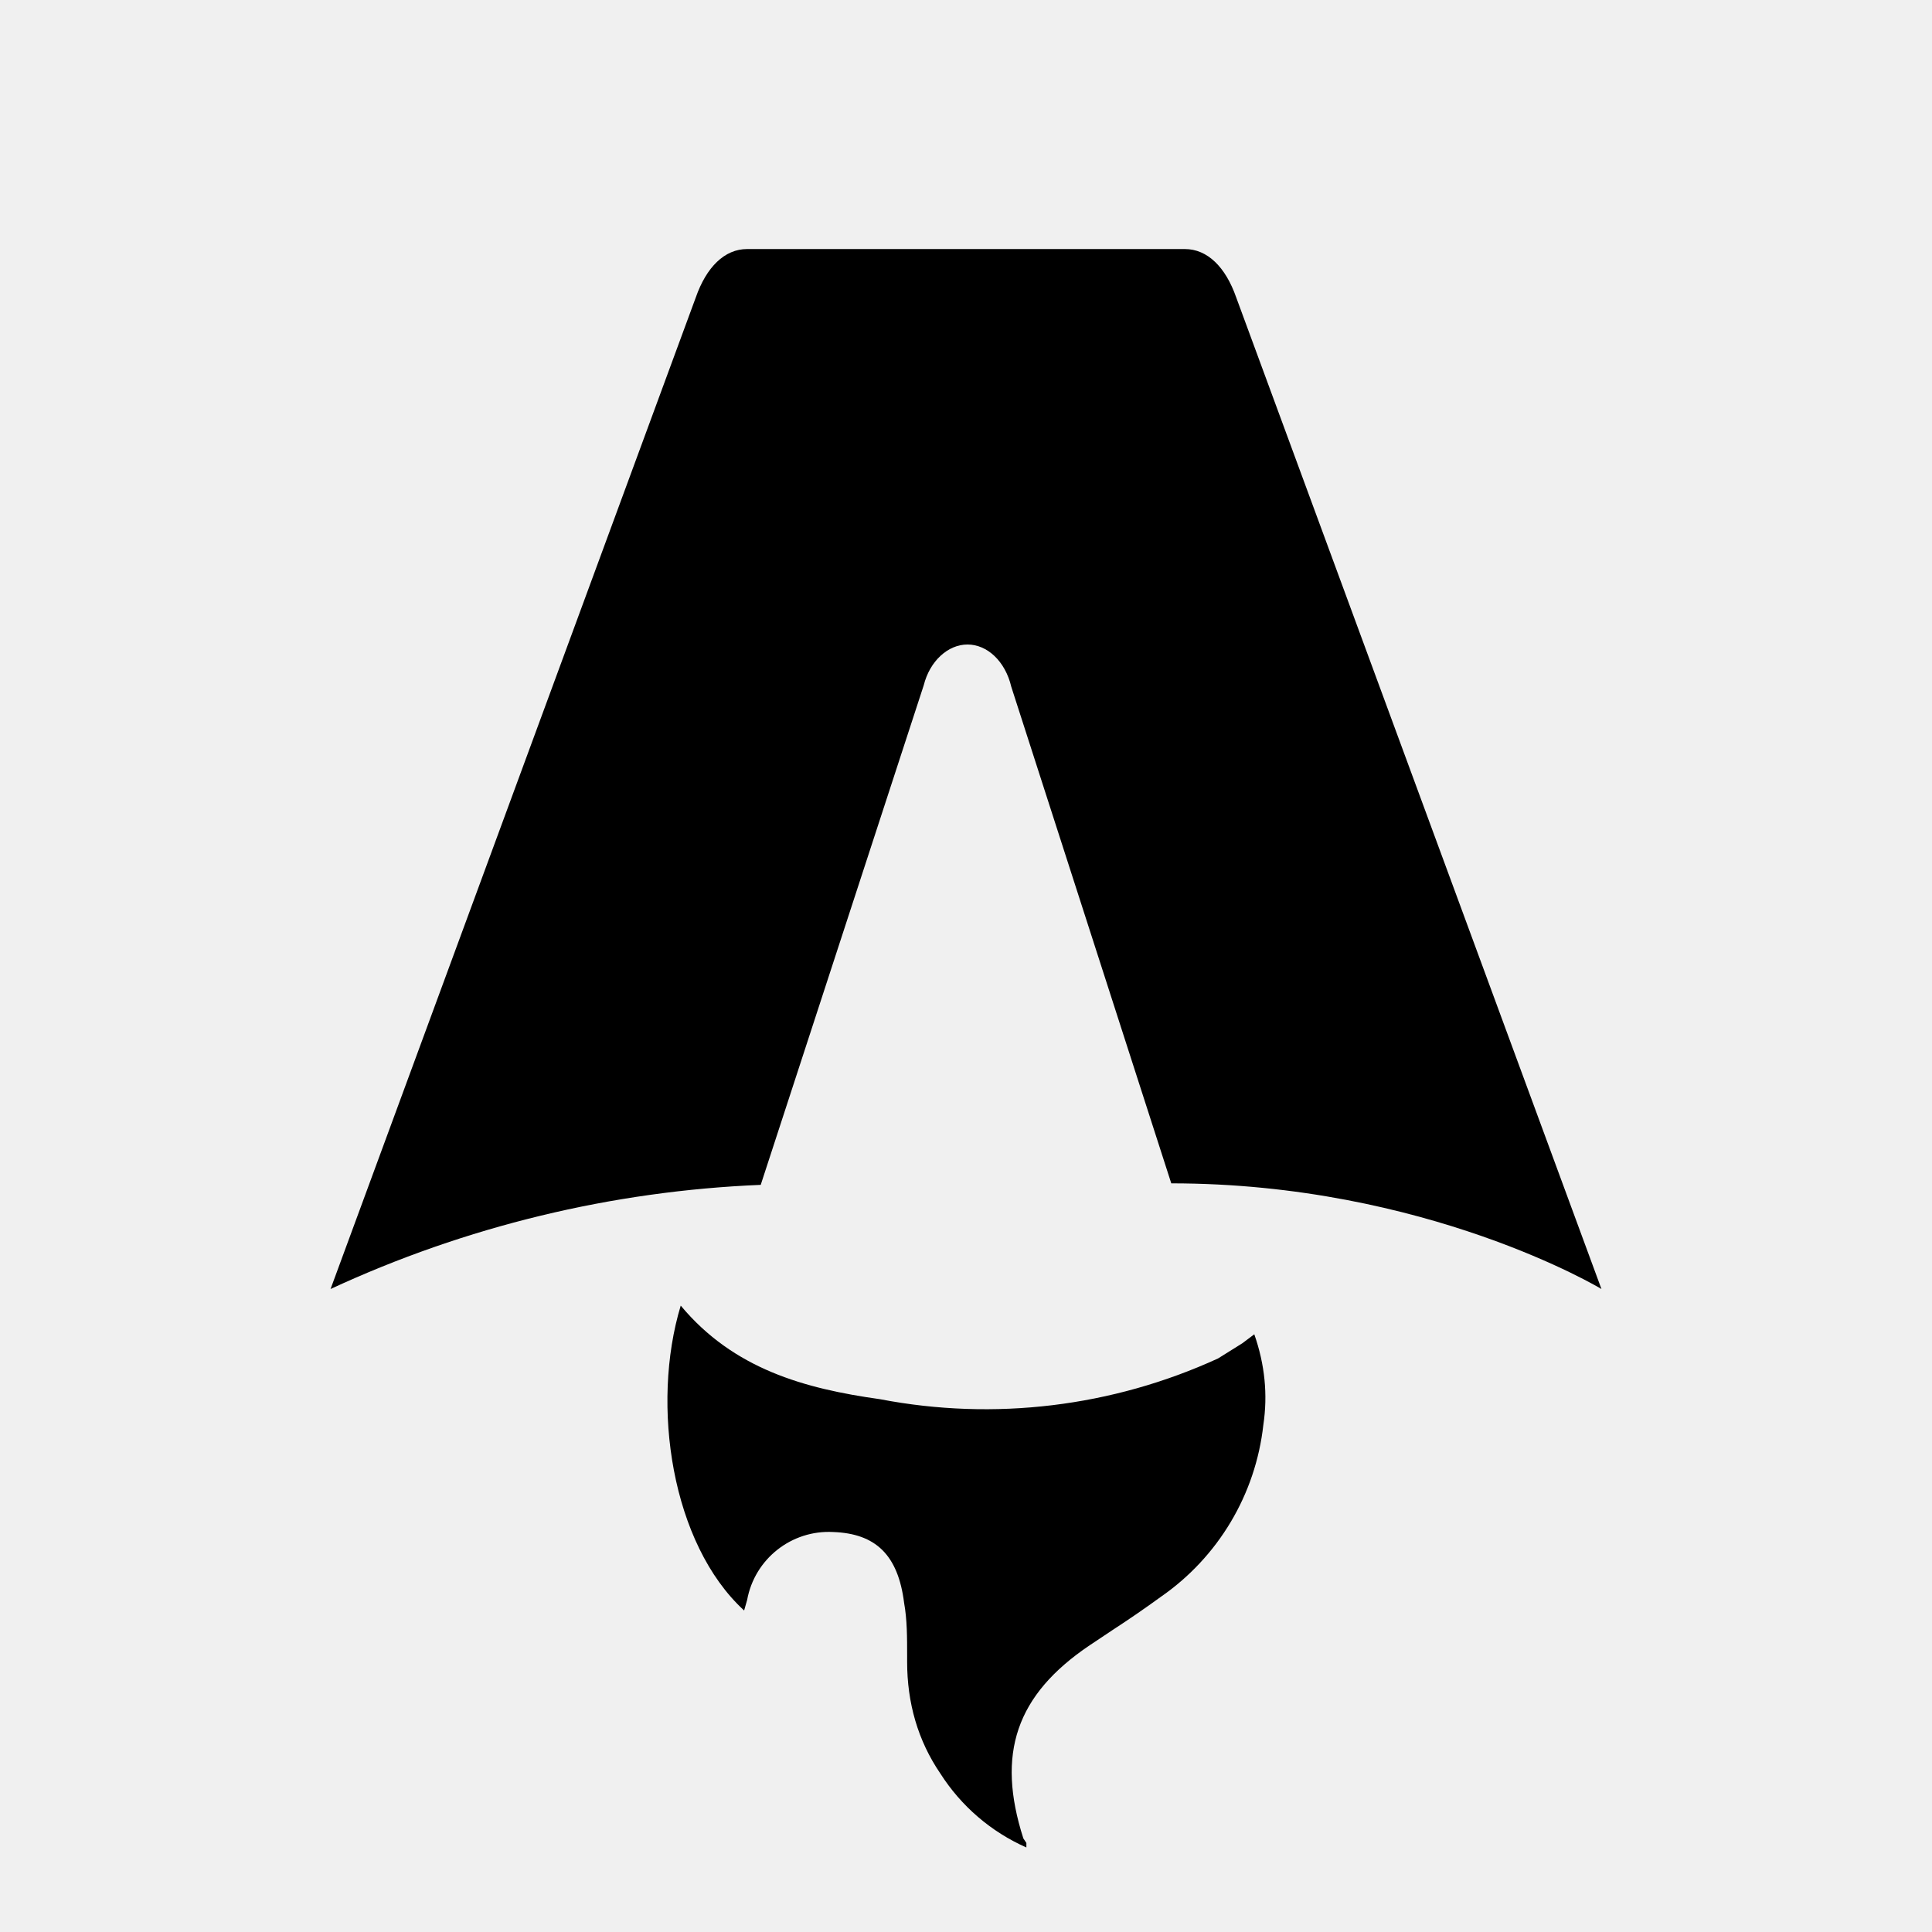
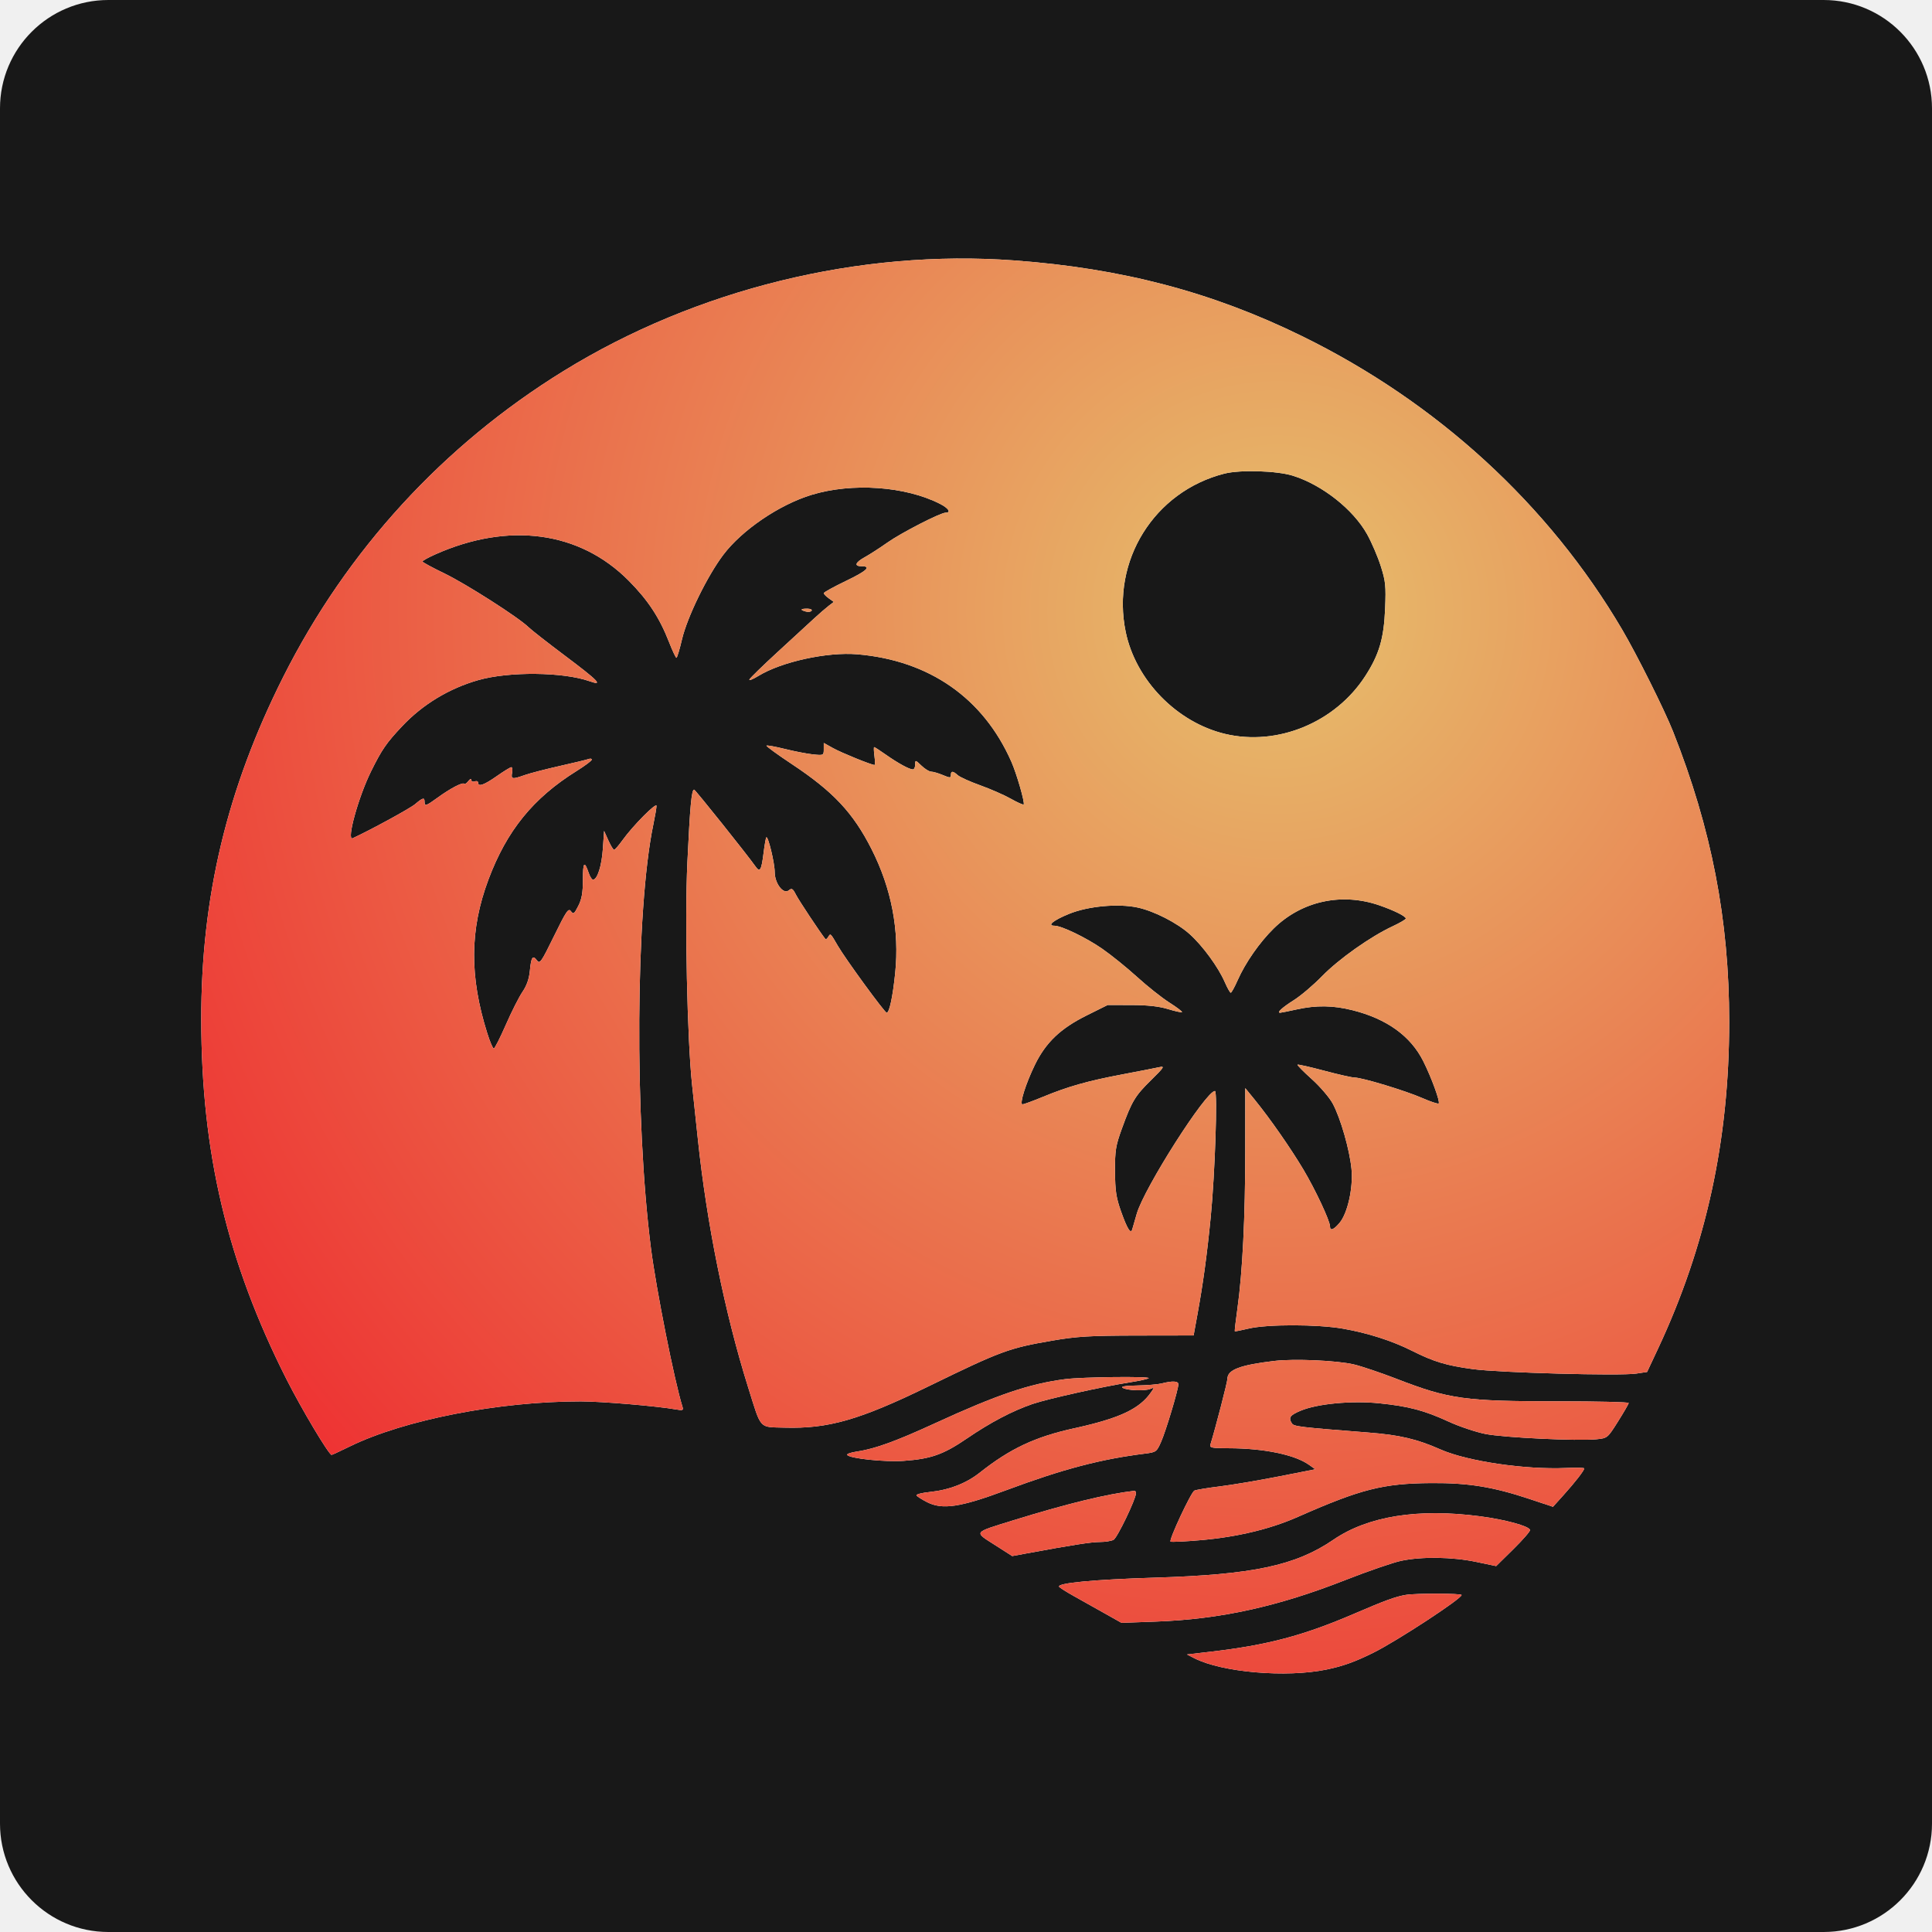
- <svg xmlns="http://www.w3.org/2000/svg" fill="none" viewBox="0 0 128 128">
-   <path d="M50.4 78.5a75.1 75.1 0 0 0-28.5 6.9l24.2-65.7c.7-2 1.9-3.2 3.4-3.2h29c1.5 0 2.7 1.2 3.4 3.2l24.2 65.7s-11.6-7-28.5-7L67 45.5c-.4-1.7-1.6-2.8-2.9-2.8-1.3 0-2.5 1.1-2.9 2.7L50.4 78.5Zm-1.1 28.2Zm-4.2-20.2c-2 6.6-.6 15.8 4.2 20.2a17.5 17.5 0 0 1 .2-.7 5.5 5.5 0 0 1 5.7-4.5c2.8.1 4.3 1.5 4.7 4.7.2 1.1.2 2.3.2 3.5v.4c0 2.7.7 5.2 2.2 7.4a13 13 0 0 0 5.7 4.9v-.3l-.2-.3c-1.8-5.6-.5-9.5 4.4-12.8l1.5-1a73 73 0 0 0 3.2-2.2 16 16 0 0 0 6.8-11.4c.3-2 .1-4-.6-6l-.8.6-1.6 1a37 37 0 0 1-22.4 2.7c-5-.7-9.7-2-13.2-6.2Z" />
-   <style>
-         path { fill: #000; }
-         @media (prefers-color-scheme: dark) {
-             path { fill: #FFF; }
-         }
-     </style>
+ <svg xmlns="http://www.w3.org/2000/svg" width="1248" height="1248" viewBox="0 0 1248 1248" fill="none">
+   <rect width="1248" height="1248" rx="70" fill="#181818" />
+   <path d="M908.119 1030.24C914.626 1029.14 944.13 1029.21 944.134 1030.32C944.134 1032.69 902.46 1059.97 887.348 1067.49C875.442 1073.42 867.561 1076.26 856.926 1078.46C830.894 1083.85 789.489 1080.31 771.51 1071.16L766.719 1068.72L781.966 1066.95C818.866 1062.66 841.907 1056.55 874.985 1042.31C894.582 1033.87 901.51 1031.35 908.119 1030.24Z" fill="white" />
+   <path d="M908.119 1030.24C914.626 1029.14 944.13 1029.21 944.134 1030.32C944.134 1032.69 902.46 1059.97 887.348 1067.49C875.442 1073.42 867.561 1076.26 856.926 1078.46C830.894 1083.85 789.489 1080.31 771.51 1071.16L766.719 1068.72L781.966 1066.95C818.866 1062.66 841.907 1056.55 874.985 1042.31C894.582 1033.87 901.51 1031.35 908.119 1030.24Z" fill="url(#paint0_radial_40_9)" />
+   <path d="M861.299 994.627C883.616 979.376 915.931 974.199 955.983 979.456C972.359 981.605 987.511 985.728 988.358 988.265C988.606 989.012 983.782 994.576 977.637 1000.63L966.464 1011.63L953.498 1008.92C938.114 1005.7 918.306 1005.42 905.03 1008.24C899.764 1009.36 883.65 1014.91 869.223 1020.58C825.408 1037.8 788.245 1045.97 746.771 1047.48L724.442 1048.29L713.637 1042.21C707.695 1038.87 698.783 1033.87 693.833 1031.11C688.885 1028.35 684.525 1025.59 684.144 1024.97C682.675 1022.59 706.855 1020.29 745.788 1019.11C809.318 1017.18 836.826 1011.35 861.299 994.627Z" fill="white" />
+   <path d="M861.299 994.627C883.616 979.376 915.931 974.199 955.983 979.456C972.359 981.605 987.511 985.728 988.358 988.265C988.606 989.012 983.782 994.576 977.637 1000.63L966.464 1011.63L953.498 1008.92C938.114 1005.7 918.306 1005.42 905.03 1008.24C899.764 1009.36 883.65 1014.91 869.223 1020.58C825.408 1037.8 788.245 1045.97 746.771 1047.48L724.442 1048.29L713.637 1042.21C707.695 1038.87 698.783 1033.87 693.833 1031.11C688.885 1028.35 684.525 1025.59 684.144 1024.97C682.675 1022.59 706.855 1020.29 745.788 1019.11C809.318 1017.18 836.826 1011.35 861.299 994.627Z" fill="url(#paint1_radial_40_9)" />
+   <path d="M732.725 963.013C733.32 962.945 733.806 963.624 733.806 964.521C733.806 968.24 721.727 993.373 719.319 994.665C717.883 995.435 713.91 996.067 710.492 996.072C704.937 996.079 692.542 998.01 663.216 1003.43L653.852 1005.16L642.483 997.89C629.08 989.316 628.463 990.154 653.973 982.239C688.83 971.423 715.004 965.034 732.725 963.013Z" fill="white" />
+   <path d="M732.725 963.013C733.32 962.945 733.806 963.624 733.806 964.521C733.806 968.24 721.727 993.373 719.319 994.665C717.883 995.435 713.91 996.067 710.492 996.072C704.937 996.079 692.542 998.01 663.216 1003.43L653.852 1005.16L642.483 997.89C629.08 989.316 628.463 990.154 653.973 982.239C688.83 971.423 715.004 965.034 732.725 963.013Z" fill="url(#paint2_radial_40_9)" />
+   <path d="M823.123 879.114C836.037 877.581 863.764 878.806 874.631 881.39C879.585 882.569 891.902 886.727 902.002 890.633C936.178 903.846 945.941 905.198 1007.12 905.198C1031.9 905.198 1052.14 905.684 1052.09 906.28C1052.04 906.875 1048.94 912.229 1045.2 918.179C1038.43 928.946 1038.36 928.999 1031.24 929.717C1019.14 930.937 971.429 928.653 959.489 926.281C953.275 925.046 942.579 921.452 935.719 918.292C920.072 911.086 909.952 908.413 890.946 906.47C873.104 904.644 850.773 906.769 840.05 911.31C833.195 914.213 832.161 915.733 834.513 919.451C835.784 921.46 839.416 921.896 883.955 925.366C904.118 926.937 915.299 929.562 930.509 936.296C947.745 943.928 985.316 949.456 1011.77 948.253C1018.15 947.963 1023.36 948.091 1023.37 948.536C1023.37 949.844 1017.42 957.506 1010.03 965.713L1003.17 973.329L987.634 968.161C964.476 960.459 948.328 957.855 924.686 958.016C893.423 958.226 879.151 961.84 838.25 979.899C820.676 987.661 799.396 992.784 776.199 994.839C765.567 995.782 756.534 996.218 756.121 995.809C754.989 994.675 769.347 963.978 771.52 962.886C772.566 962.363 779.905 961.141 787.828 960.172C795.752 959.203 812.904 956.312 825.944 953.749L849.652 949.091L845.392 946.098C836.22 939.655 816.307 935.567 793.854 935.516C782.428 935.49 781.231 935.233 781.931 932.963C785.182 922.427 792.87 892.681 792.871 890.633C792.871 884.836 800.996 881.742 823.123 879.114Z" fill="white" />
+   <path d="M823.123 879.114C836.037 877.581 863.764 878.806 874.631 881.39C879.585 882.569 891.902 886.727 902.002 890.633C936.178 903.846 945.941 905.198 1007.12 905.198C1031.9 905.198 1052.14 905.684 1052.09 906.28C1052.04 906.875 1048.94 912.229 1045.2 918.179C1038.43 928.946 1038.36 928.999 1031.24 929.717C1019.14 930.937 971.429 928.653 959.489 926.281C953.275 925.046 942.579 921.452 935.719 918.292C920.072 911.086 909.952 908.413 890.946 906.47C873.104 904.644 850.773 906.769 840.05 911.31C833.195 914.213 832.161 915.733 834.513 919.451C835.784 921.46 839.416 921.896 883.955 925.366C904.118 926.937 915.299 929.562 930.509 936.296C947.745 943.928 985.316 949.456 1011.77 948.253C1018.15 947.963 1023.36 948.091 1023.37 948.536C1023.37 949.844 1017.42 957.506 1010.03 965.713L1003.17 973.329L987.634 968.161C964.476 960.459 948.328 957.855 924.686 958.016C893.423 958.226 879.151 961.84 838.25 979.899C820.676 987.661 799.396 992.784 776.199 994.839C765.567 995.782 756.534 996.218 756.121 995.809C754.989 994.675 769.347 963.978 771.52 962.886C772.566 962.363 779.905 961.141 787.828 960.172C795.752 959.203 812.904 956.312 825.944 953.749L849.652 949.091L845.392 946.098C836.22 939.655 816.307 935.567 793.854 935.516C782.428 935.49 781.231 935.233 781.931 932.963C785.182 922.427 792.87 892.681 792.871 890.633C792.871 884.836 800.996 881.742 823.123 879.114Z" fill="url(#paint3_radial_40_9)" />
+   <path d="M750.373 893.66C757.391 891.871 761.177 892.059 761.177 894.195C761.177 897.543 753.154 924.292 750.027 931.371C747.153 937.874 746.857 938.086 739.359 939.02C710.954 942.557 686.479 949.01 650.251 962.51C620.273 973.682 608.795 975.417 598.764 970.293C595.496 968.625 592.469 966.689 592.04 965.992C591.609 965.295 595.488 964.29 600.659 963.759C613.056 962.489 624.143 958.195 632.865 951.293C652.555 935.712 668.651 928.15 693.954 922.597C723.102 916.201 735.935 910.208 743.427 899.498C745.748 896.181 745.733 896.085 743.068 897.189C739.515 898.662 728.187 898.23 725.249 896.509C723.743 895.625 726.802 895.119 734.526 894.975C740.865 894.857 747.996 894.265 750.373 893.66Z" fill="white" />
+   <path d="M750.373 893.66C757.391 891.871 761.177 892.059 761.177 894.195C761.177 897.543 753.154 924.292 750.027 931.371C747.153 937.874 746.857 938.086 739.359 939.02C710.954 942.557 686.479 949.01 650.251 962.51C620.273 973.682 608.795 975.417 598.764 970.293C595.496 968.625 592.469 966.689 592.04 965.992C591.609 965.295 595.488 964.29 600.659 963.759C613.056 962.489 624.143 958.195 632.865 951.293C652.555 935.712 668.651 928.15 693.954 922.597C723.102 916.201 735.935 910.208 743.427 899.498C745.748 896.181 745.733 896.085 743.068 897.189C739.515 898.662 728.187 898.23 725.249 896.509C723.743 895.625 726.802 895.119 734.526 894.975C740.865 894.857 747.996 894.265 750.373 893.66Z" fill="url(#paint4_radial_40_9)" />
+   <path d="M688.024 890.875C698.933 889.457 743.313 888.951 742.005 890.261C741.495 890.77 736.039 891.975 729.879 892.939C712.262 895.696 676.568 903.629 666.937 906.929C653.964 911.371 639.681 918.879 624.663 929.144C609.444 939.547 601.417 942.398 583.797 943.659C571.581 944.533 548.667 942.111 547.236 939.795C546.863 939.189 549.584 938.241 553.285 937.685C565.216 935.894 578.398 931.128 604.151 919.297C644.167 900.915 664.926 893.881 688.024 890.875Z" fill="white" />
+   <path d="M688.024 890.875C698.933 889.457 743.313 888.951 742.005 890.261C741.495 890.77 736.039 891.975 729.879 892.939C712.262 895.696 676.568 903.629 666.937 906.929C653.964 911.371 639.681 918.879 624.663 929.144C609.444 939.547 601.417 942.398 583.797 943.659C571.581 944.533 548.667 942.111 547.236 939.795C546.863 939.189 549.584 938.241 553.285 937.685C565.216 935.894 578.398 931.128 604.151 919.297C644.167 900.915 664.926 893.881 688.024 890.875Z" fill="url(#paint5_radial_40_9)" />
+   <path fill-rule="evenodd" clip-rule="evenodd" d="M364.062 239.648C449.904 186.705 555.232 160.875 655.293 168.231C724.8 173.34 783.087 188.687 841.131 217.163C928.433 259.992 1000.34 325.915 1047.83 406.65C1057.43 422.968 1075.18 458.53 1080.72 472.507C1105.6 535.367 1116.99 594.224 1117 660.007C1117.02 736.545 1102.07 805.051 1070.85 871.557L1063.96 886.234L1056.99 887.283C1046.49 888.864 968.601 886.737 951.337 884.396C934.289 882.085 926.12 879.623 912.1 872.566C899.236 866.092 883.488 861.052 867.378 858.253C850.899 855.391 818.52 855.37 806.568 858.215C801.821 859.345 797.797 860.13 797.626 859.958C797.456 859.778 798.232 853.109 799.35 845.131C802.626 821.763 804.381 786.211 804.388 743.105L804.395 702.888L810.518 710.408C820.294 722.418 833.632 741.547 841.922 755.449C849.66 768.428 859.138 788.669 859.138 792.218C859.138 795.326 861.51 794.442 865.313 789.918C870.509 783.736 874.149 767.359 873.024 755.232C871.883 742.941 865.908 722.103 860.862 712.821C858.737 708.913 852.632 701.801 847.293 697.016C841.956 692.232 837.844 688.064 838.151 687.749C838.462 687.438 846.198 689.181 855.339 691.623C864.48 694.064 873.352 696.063 875.058 696.064C879.899 696.064 907.776 704.508 918.694 709.282C924.114 711.652 928.907 713.234 929.344 712.795C930.397 711.741 924.667 696.04 919.378 685.489C911.24 669.251 895.805 658.127 873.722 652.58C861.109 649.412 850.305 649.259 837.529 652.073C832.381 653.206 827.644 654.158 827.001 654.186C824.446 654.297 828.177 650.852 835.888 645.98C840.356 643.156 848.55 636.186 854.096 630.492C864.809 619.495 885.326 604.985 899.511 598.378C904.228 596.181 908.095 593.912 908.105 593.337C908.125 591.883 900.513 588.093 890.957 584.8C866.578 576.399 840.807 582.057 822.76 599.773C813.646 608.719 804.462 621.897 799.48 633.174C797.516 637.619 795.514 641.256 795.03 641.256C794.546 641.256 792.806 638.174 791.165 634.405C786.934 624.693 776.928 611.002 768.543 603.455C760.397 596.122 745.538 588.525 734.868 586.233C722.303 583.536 702.939 585.313 690.662 590.295C680.481 594.426 676.078 597.987 681.148 597.987C685.675 597.987 701.534 605.63 711.929 612.821C717.725 616.831 727.876 625.03 734.488 631.043C741.099 637.057 750.474 644.503 755.322 647.589C760.168 650.675 763.862 653.471 763.531 653.804C763.197 654.135 759.13 653.246 754.489 651.827C748.685 650.05 741.287 649.237 730.785 649.22L715.517 649.193L701.896 655.963C685.027 664.348 675.559 673.388 668.507 687.838C662.576 699.995 658.379 713.371 660.495 713.371C661.291 713.37 667.251 711.183 673.742 708.509C690.096 701.774 702.513 698.266 725.162 693.98C735.859 691.958 746.496 689.881 748.8 689.366C752.57 688.524 752.048 689.355 743.609 697.655C733.156 707.937 731.125 711.311 724.667 729.127C720.685 740.111 720.19 743.193 720.259 756.64C720.323 769.19 720.985 773.614 724.121 782.461C728.166 793.871 730.432 797.462 731.413 794.021C731.734 792.897 733.044 788.376 734.325 783.974C739.181 767.275 778.946 704.861 784.802 704.744C786.622 704.72 784.833 758.185 782.076 786.208C779.643 810.942 777.157 829.102 773.384 849.736L771.024 862.65L734.768 862.711C704.026 862.763 695.663 863.261 679.783 865.987C651.648 870.814 646.744 872.626 599.368 895.713C555.219 917.227 534.948 923.024 506.741 922.2C489.986 921.71 491.974 923.944 483.118 895.668C468.187 848.006 456.497 790.193 450.773 735.727C449.523 723.828 447.869 708.251 447.097 701.112C443.913 671.635 442.264 594.346 444.023 557.011C445.736 520.683 446.737 509.928 448.394 510.1C449.178 510.183 482.766 552.216 488.078 559.763C490.902 563.775 491.854 562.176 493.224 551.112C493.878 545.829 494.688 541.233 495.022 540.897C496.146 539.774 500.427 557.493 500.427 563.268C500.427 570.693 506.055 578.016 509.537 575.122C511.446 573.536 512.131 573.963 514.216 578.052C516.092 581.731 529.888 602.505 533.173 606.598C533.473 606.972 534.296 606.342 535.002 605.198C536.506 602.762 536.35 602.617 541.21 610.967C546.193 619.529 571.448 654.122 572.762 654.187C574.467 654.27 576.677 643.995 578.246 628.696C581.078 601.069 575.933 574.044 562.97 548.465C551.075 524.99 538.275 511.339 511.508 493.579C502.151 487.371 494.783 482.003 495.134 481.651C495.488 481.302 500.873 482.278 507.103 483.823C513.335 485.369 521.514 486.947 525.278 487.326C531.979 488.003 532.121 487.934 532.121 483.97V479.922L538.243 483.322C543.63 486.315 562.909 494.14 564.896 494.141C565.302 494.141 565.286 491.544 564.861 488.371C564.436 485.198 564.358 482.602 564.686 482.602C565.02 482.605 568.407 484.799 572.217 487.481C580.048 492.991 587.426 497.025 589.673 497.025C590.506 497.025 591.186 495.606 591.186 493.872C591.186 490.798 591.289 490.817 595.226 494.593C597.447 496.724 600.285 498.467 601.533 498.467C602.779 498.467 606.148 499.449 609.017 500.649C613.676 502.599 614.235 502.599 614.235 500.649C614.236 497.865 615.528 497.887 618.66 500.724C620.029 501.965 626.563 504.915 633.179 507.282C639.795 509.649 648.677 513.544 652.916 515.939C657.154 518.332 660.906 520.006 661.256 519.66C662.19 518.727 656.738 499.803 653.284 491.983C635.118 450.867 600.247 426.581 553.73 422.645C534.462 421.015 504.948 427.455 490.049 436.537C486.321 438.808 483.64 439.881 484.091 438.919C484.544 437.955 492.682 430.029 502.179 421.304C511.677 412.578 522.263 402.843 525.703 399.669C529.143 396.496 533.452 392.757 535.281 391.359L538.604 388.817L535.362 386.496C533.579 385.218 532.121 383.716 532.121 383.156C532.125 382.595 538.598 379.028 546.509 375.23C559.904 368.798 563.134 365.775 556.611 365.775C551.593 365.775 552.364 363.38 558.471 359.995C561.806 358.147 568.43 353.878 573.192 350.508C582.115 344.194 607.509 331.161 610.888 331.16C614.563 331.16 612.742 328.307 607.29 325.522C584.858 314.066 550.481 311.644 524.197 319.671C503.359 326.034 479.38 342.323 467.246 358.355C456.919 372 443.898 398.649 440.541 413.008C439.013 419.547 437.397 424.9 436.951 424.907C436.504 424.908 434.36 420.351 432.186 414.78C426.013 398.956 418.594 387.671 406.08 375.067C374.409 343.168 328.611 336.966 281.095 358.15C276.54 360.18 272.858 362.239 272.907 362.727C272.959 363.213 279.372 366.691 287.159 370.456C301.141 377.216 334.991 398.853 341.361 405.102C343.169 406.875 353.727 415.139 364.823 423.467C386.69 439.881 389.968 443.272 380.849 440.051C363.819 434.035 328.9 433.67 309.059 439.299C290.17 444.659 273.068 454.998 259.791 469.088C249.547 479.957 246.631 484.194 239.638 498.375C231.437 515.001 223.635 543.391 227.793 541.48C239.238 536.222 264.774 522.29 268.096 519.491C273.181 515.207 274.252 514.937 274.252 517.939C274.252 521.009 275.193 520.709 282.703 515.24C290.831 509.321 298.727 505.183 299.815 506.272C300.257 506.715 301.473 505.951 302.516 504.575C303.625 503.114 304.432 502.803 304.459 503.831C304.484 504.797 305.477 505.215 306.666 504.759C307.854 504.302 308.827 504.647 308.827 505.525C308.827 508.471 312.613 507.161 320.898 501.352C325.421 498.179 329.653 495.583 330.301 495.583C330.947 495.583 331.168 497.206 330.789 499.189C329.987 503.39 330.844 503.54 339.07 500.634C342.434 499.447 352.639 496.8 361.751 494.755C370.861 492.708 379.212 490.691 380.307 490.27C381.402 489.85 382.272 490.063 382.239 490.742C382.204 491.423 377.829 494.689 372.515 498.003C344.39 515.54 327.356 536.519 315.488 568.236C303.42 600.488 303.2 630.772 314.765 667.458C316.474 672.878 318.361 677.314 318.957 677.314C319.556 677.311 323.07 670.394 326.767 661.943C330.465 653.489 335.305 643.915 337.524 640.669C340.227 636.711 341.792 632.261 342.27 627.162C343.11 618.213 344.151 616.681 346.864 620.395C348.684 622.888 349.63 621.539 357.909 604.615C365.787 588.515 367.198 586.432 368.768 588.582C370.384 590.794 370.884 590.441 373.554 585.202C375.804 580.784 376.535 576.629 376.535 568.236C376.535 556.867 377.493 555.736 380.265 563.836C381.128 566.357 382.424 568.347 383.146 568.259C385.96 567.916 388.683 559.247 389.435 548.244L390.221 536.722L392.962 542.835C394.468 546.197 396.141 548.948 396.678 548.948C397.219 548.946 399.662 546.152 402.11 542.738C408.796 533.418 424.075 517.994 424.075 520.565C424.075 521.793 423.152 527.222 422.023 532.629C410.541 587.59 409.791 722.53 420.501 806.4C423.885 832.902 435.674 892.195 440.825 908.629C441.573 911.016 441.096 911.237 436.837 910.479C424.553 908.288 388.747 905.257 375.095 905.25C322.412 905.227 261.279 917.134 226.13 934.264C219.869 937.317 214.511 939.812 214.219 939.813C212.458 939.813 194.771 910.159 185.016 890.85C146.799 815.199 130.087 744.639 130 658.564C129.921 579.403 146.649 509.481 182.938 437.299C224.032 355.558 286.3 287.607 364.062 239.648ZM835.076 307.276C824.741 304.058 801.126 303.346 790.908 305.943C745.571 317.471 717.663 362.225 727.156 408.18C733.605 439.402 760.211 466.684 791.43 474.086C825.273 482.111 862.546 466.7 881.936 436.665C890.9 422.779 893.938 412.457 894.733 393.179C895.344 378.39 895.033 375.395 891.876 365.534C889.927 359.454 885.978 350.263 883.101 345.111C874.1 328.998 854.014 313.175 835.076 307.276Z" fill="white" />
+   <path fill-rule="evenodd" clip-rule="evenodd" d="M364.062 239.648C449.904 186.705 555.232 160.875 655.293 168.231C724.8 173.34 783.087 188.687 841.131 217.163C928.433 259.992 1000.34 325.915 1047.83 406.65C1057.43 422.968 1075.18 458.53 1080.72 472.507C1105.6 535.367 1116.99 594.224 1117 660.007C1117.02 736.545 1102.07 805.051 1070.85 871.557L1063.96 886.234L1056.99 887.283C1046.49 888.864 968.601 886.737 951.337 884.396C934.289 882.085 926.12 879.623 912.1 872.566C899.236 866.092 883.488 861.052 867.378 858.253C850.899 855.391 818.52 855.37 806.568 858.215C801.821 859.345 797.797 860.13 797.626 859.958C797.456 859.778 798.232 853.109 799.35 845.131C802.626 821.763 804.381 786.211 804.388 743.105L804.395 702.888L810.518 710.408C820.294 722.418 833.632 741.547 841.922 755.449C849.66 768.428 859.138 788.669 859.138 792.218C859.138 795.326 861.51 794.442 865.313 789.918C870.509 783.736 874.149 767.359 873.024 755.232C871.883 742.941 865.908 722.103 860.862 712.821C858.737 708.913 852.632 701.801 847.293 697.016C841.956 692.232 837.844 688.064 838.151 687.749C838.462 687.438 846.198 689.181 855.339 691.623C864.48 694.064 873.352 696.063 875.058 696.064C879.899 696.064 907.776 704.508 918.694 709.282C924.114 711.652 928.907 713.234 929.344 712.795C930.397 711.741 924.667 696.04 919.378 685.489C911.24 669.251 895.805 658.127 873.722 652.58C861.109 649.412 850.305 649.259 837.529 652.073C832.381 653.206 827.644 654.158 827.001 654.186C824.446 654.297 828.177 650.852 835.888 645.98C840.356 643.156 848.55 636.186 854.096 630.492C864.809 619.495 885.326 604.985 899.511 598.378C904.228 596.181 908.095 593.912 908.105 593.337C908.125 591.883 900.513 588.093 890.957 584.8C866.578 576.399 840.807 582.057 822.76 599.773C813.646 608.719 804.462 621.897 799.48 633.174C797.516 637.619 795.514 641.256 795.03 641.256C794.546 641.256 792.806 638.174 791.165 634.405C786.934 624.693 776.928 611.002 768.543 603.455C760.397 596.122 745.538 588.525 734.868 586.233C722.303 583.536 702.939 585.313 690.662 590.295C680.481 594.426 676.078 597.987 681.148 597.987C685.675 597.987 701.534 605.63 711.929 612.821C717.725 616.831 727.876 625.03 734.488 631.043C741.099 637.057 750.474 644.503 755.322 647.589C760.168 650.675 763.862 653.471 763.531 653.804C763.197 654.135 759.13 653.246 754.489 651.827C748.685 650.05 741.287 649.237 730.785 649.22L715.517 649.193L701.896 655.963C685.027 664.348 675.559 673.388 668.507 687.838C662.576 699.995 658.379 713.371 660.495 713.371C661.291 713.37 667.251 711.183 673.742 708.509C690.096 701.774 702.513 698.266 725.162 693.98C735.859 691.958 746.496 689.881 748.8 689.366C752.57 688.524 752.048 689.355 743.609 697.655C733.156 707.937 731.125 711.311 724.667 729.127C720.685 740.111 720.19 743.193 720.259 756.64C720.323 769.19 720.985 773.614 724.121 782.461C728.166 793.871 730.432 797.462 731.413 794.021C731.734 792.897 733.044 788.376 734.325 783.974C739.181 767.275 778.946 704.861 784.802 704.744C786.622 704.72 784.833 758.185 782.076 786.208C779.643 810.942 777.157 829.102 773.384 849.736L771.024 862.65L734.768 862.711C704.026 862.763 695.663 863.261 679.783 865.987C651.648 870.814 646.744 872.626 599.368 895.713C555.219 917.227 534.948 923.024 506.741 922.2C489.986 921.71 491.974 923.944 483.118 895.668C468.187 848.006 456.497 790.193 450.773 735.727C449.523 723.828 447.869 708.251 447.097 701.112C443.913 671.635 442.264 594.346 444.023 557.011C445.736 520.683 446.737 509.928 448.394 510.1C449.178 510.183 482.766 552.216 488.078 559.763C490.902 563.775 491.854 562.176 493.224 551.112C493.878 545.829 494.688 541.233 495.022 540.897C496.146 539.774 500.427 557.493 500.427 563.268C500.427 570.693 506.055 578.016 509.537 575.122C511.446 573.536 512.131 573.963 514.216 578.052C516.092 581.731 529.888 602.505 533.173 606.598C533.473 606.972 534.296 606.342 535.002 605.198C536.506 602.762 536.35 602.617 541.21 610.967C546.193 619.529 571.448 654.122 572.762 654.187C574.467 654.27 576.677 643.995 578.246 628.696C581.078 601.069 575.933 574.044 562.97 548.465C551.075 524.99 538.275 511.339 511.508 493.579C502.151 487.371 494.783 482.003 495.134 481.651C495.488 481.302 500.873 482.278 507.103 483.823C513.335 485.369 521.514 486.947 525.278 487.326C531.979 488.003 532.121 487.934 532.121 483.97V479.922L538.243 483.322C543.63 486.315 562.909 494.14 564.896 494.141C565.302 494.141 565.286 491.544 564.861 488.371C564.436 485.198 564.358 482.602 564.686 482.602C565.02 482.605 568.407 484.799 572.217 487.481C580.048 492.991 587.426 497.025 589.673 497.025C590.506 497.025 591.186 495.606 591.186 493.872C591.186 490.798 591.289 490.817 595.226 494.593C597.447 496.724 600.285 498.467 601.533 498.467C602.779 498.467 606.148 499.449 609.017 500.649C613.676 502.599 614.235 502.599 614.235 500.649C614.236 497.865 615.528 497.887 618.66 500.724C620.029 501.965 626.563 504.915 633.179 507.282C639.795 509.649 648.677 513.544 652.916 515.939C657.154 518.332 660.906 520.006 661.256 519.66C662.19 518.727 656.738 499.803 653.284 491.983C635.118 450.867 600.247 426.581 553.73 422.645C534.462 421.015 504.948 427.455 490.049 436.537C486.321 438.808 483.64 439.881 484.091 438.919C484.544 437.955 492.682 430.029 502.179 421.304C511.677 412.578 522.263 402.843 525.703 399.669C529.143 396.496 533.452 392.757 535.281 391.359L538.604 388.817L535.362 386.496C533.579 385.218 532.121 383.716 532.121 383.156C532.125 382.595 538.598 379.028 546.509 375.23C559.904 368.798 563.134 365.775 556.611 365.775C551.593 365.775 552.364 363.38 558.471 359.995C561.806 358.147 568.43 353.878 573.192 350.508C582.115 344.194 607.509 331.161 610.888 331.16C614.563 331.16 612.742 328.307 607.29 325.522C584.858 314.066 550.481 311.644 524.197 319.671C503.359 326.034 479.38 342.323 467.246 358.355C456.919 372 443.898 398.649 440.541 413.008C439.013 419.547 437.397 424.9 436.951 424.907C436.504 424.908 434.36 420.351 432.186 414.78C426.013 398.956 418.594 387.671 406.08 375.067C374.409 343.168 328.611 336.966 281.095 358.15C276.54 360.18 272.858 362.239 272.907 362.727C272.959 363.213 279.372 366.691 287.159 370.456C301.141 377.216 334.991 398.853 341.361 405.102C343.169 406.875 353.727 415.139 364.823 423.467C386.69 439.881 389.968 443.272 380.849 440.051C363.819 434.035 328.9 433.67 309.059 439.299C290.17 444.659 273.068 454.998 259.791 469.088C249.547 479.957 246.631 484.194 239.638 498.375C231.437 515.001 223.635 543.391 227.793 541.48C239.238 536.222 264.774 522.29 268.096 519.491C273.181 515.207 274.252 514.937 274.252 517.939C274.252 521.009 275.193 520.709 282.703 515.24C290.831 509.321 298.727 505.183 299.815 506.272C300.257 506.715 301.473 505.951 302.516 504.575C303.625 503.114 304.432 502.803 304.459 503.831C304.484 504.797 305.477 505.215 306.666 504.759C307.854 504.302 308.827 504.647 308.827 505.525C308.827 508.471 312.613 507.161 320.898 501.352C325.421 498.179 329.653 495.583 330.301 495.583C330.947 495.583 331.168 497.206 330.789 499.189C329.987 503.39 330.844 503.54 339.07 500.634C342.434 499.447 352.639 496.8 361.751 494.755C370.861 492.708 379.212 490.691 380.307 490.27C381.402 489.85 382.272 490.063 382.239 490.742C382.204 491.423 377.829 494.689 372.515 498.003C344.39 515.54 327.356 536.519 315.488 568.236C303.42 600.488 303.2 630.772 314.765 667.458C316.474 672.878 318.361 677.314 318.957 677.314C319.556 677.311 323.07 670.394 326.767 661.943C330.465 653.489 335.305 643.915 337.524 640.669C340.227 636.711 341.792 632.261 342.27 627.162C343.11 618.213 344.151 616.681 346.864 620.395C348.684 622.888 349.63 621.539 357.909 604.615C365.787 588.515 367.198 586.432 368.768 588.582C370.384 590.794 370.884 590.441 373.554 585.202C375.804 580.784 376.535 576.629 376.535 568.236C376.535 556.867 377.493 555.736 380.265 563.836C381.128 566.357 382.424 568.347 383.146 568.259C385.96 567.916 388.683 559.247 389.435 548.244L390.221 536.722L392.962 542.835C394.468 546.197 396.141 548.948 396.678 548.948C397.219 548.946 399.662 546.152 402.11 542.738C408.796 533.418 424.075 517.994 424.075 520.565C424.075 521.793 423.152 527.222 422.023 532.629C410.541 587.59 409.791 722.53 420.501 806.4C423.885 832.902 435.674 892.195 440.825 908.629C441.573 911.016 441.096 911.237 436.837 910.479C424.553 908.288 388.747 905.257 375.095 905.25C322.412 905.227 261.279 917.134 226.13 934.264C219.869 937.317 214.511 939.812 214.219 939.813C212.458 939.813 194.771 910.159 185.016 890.85C146.799 815.199 130.087 744.639 130 658.564C129.921 579.403 146.649 509.481 182.938 437.299C224.032 355.558 286.3 287.607 364.062 239.648ZM835.076 307.276C824.741 304.058 801.126 303.346 790.908 305.943C745.571 317.471 717.663 362.225 727.156 408.18C733.605 439.402 760.211 466.684 791.43 474.086C825.273 482.111 862.546 466.7 881.936 436.665C890.9 422.779 893.938 412.457 894.733 393.179C895.344 378.39 895.033 375.395 891.876 365.534C889.927 359.454 885.978 350.263 883.101 345.111C874.1 328.998 854.014 313.175 835.076 307.276Z" fill="url(#paint6_radial_40_9)" />
+   <path d="M521.401 393.179C523.428 393.179 524.724 393.768 524.28 394.486C523.836 395.204 522.177 395.454 520.595 395.038C516.63 394.001 516.987 393.179 521.401 393.179Z" fill="white" />
+   <path d="M521.401 393.179C523.428 393.179 524.724 393.768 524.28 394.486C523.836 395.204 522.177 395.454 520.595 395.038C516.63 394.001 516.987 393.179 521.401 393.179Z" fill="url(#paint7_radial_40_9)" />
+   <defs>
+     <radialGradient id="paint0_radial_40_9" cx="0" cy="0" r="1" gradientTransform="matrix(-401.219 745.632 -746.268 -400.877 825.447 396.836)" gradientUnits="userSpaceOnUse">
+       <stop stop-color="#E6C06D" />
+       <stop offset="1" stop-color="#EE2E31" />
+     </radialGradient>
+     <radialGradient id="paint1_radial_40_9" cx="0" cy="0" r="1" gradientTransform="matrix(-401.219 745.632 -746.268 -400.877 825.447 396.836)" gradientUnits="userSpaceOnUse">
+       <stop stop-color="#E6C06D" />
+       <stop offset="1" stop-color="#EE2E31" />
+     </radialGradient>
+     <radialGradient id="paint2_radial_40_9" cx="0" cy="0" r="1" gradientTransform="matrix(-401.219 745.632 -746.268 -400.877 825.447 396.836)" gradientUnits="userSpaceOnUse">
+       <stop stop-color="#E6C06D" />
+       <stop offset="1" stop-color="#EE2E31" />
+     </radialGradient>
+     <radialGradient id="paint3_radial_40_9" cx="0" cy="0" r="1" gradientTransform="matrix(-401.219 745.632 -746.268 -400.877 825.447 396.836)" gradientUnits="userSpaceOnUse">
+       <stop stop-color="#E6C06D" />
+       <stop offset="1" stop-color="#EE2E31" />
+     </radialGradient>
+     <radialGradient id="paint4_radial_40_9" cx="0" cy="0" r="1" gradientTransform="matrix(-401.219 745.632 -746.268 -400.877 825.447 396.836)" gradientUnits="userSpaceOnUse">
+       <stop stop-color="#E6C06D" />
+       <stop offset="1" stop-color="#EE2E31" />
+     </radialGradient>
+     <radialGradient id="paint5_radial_40_9" cx="0" cy="0" r="1" gradientTransform="matrix(-401.219 745.632 -746.268 -400.877 825.447 396.836)" gradientUnits="userSpaceOnUse">
+       <stop stop-color="#E6C06D" />
+       <stop offset="1" stop-color="#EE2E31" />
+     </radialGradient>
+     <radialGradient id="paint6_radial_40_9" cx="0" cy="0" r="1" gradientTransform="matrix(-401.219 745.632 -746.268 -400.877 825.447 396.836)" gradientUnits="userSpaceOnUse">
+       <stop stop-color="#E6C06D" />
+       <stop offset="1" stop-color="#EE2E31" />
+     </radialGradient>
+     <radialGradient id="paint7_radial_40_9" cx="0" cy="0" r="1" gradientTransform="matrix(-401.219 745.632 -746.268 -400.877 825.447 396.836)" gradientUnits="userSpaceOnUse">
+       <stop stop-color="#E6C06D" />
+       <stop offset="1" stop-color="#EE2E31" />
+     </radialGradient>
+   </defs>
</svg>
